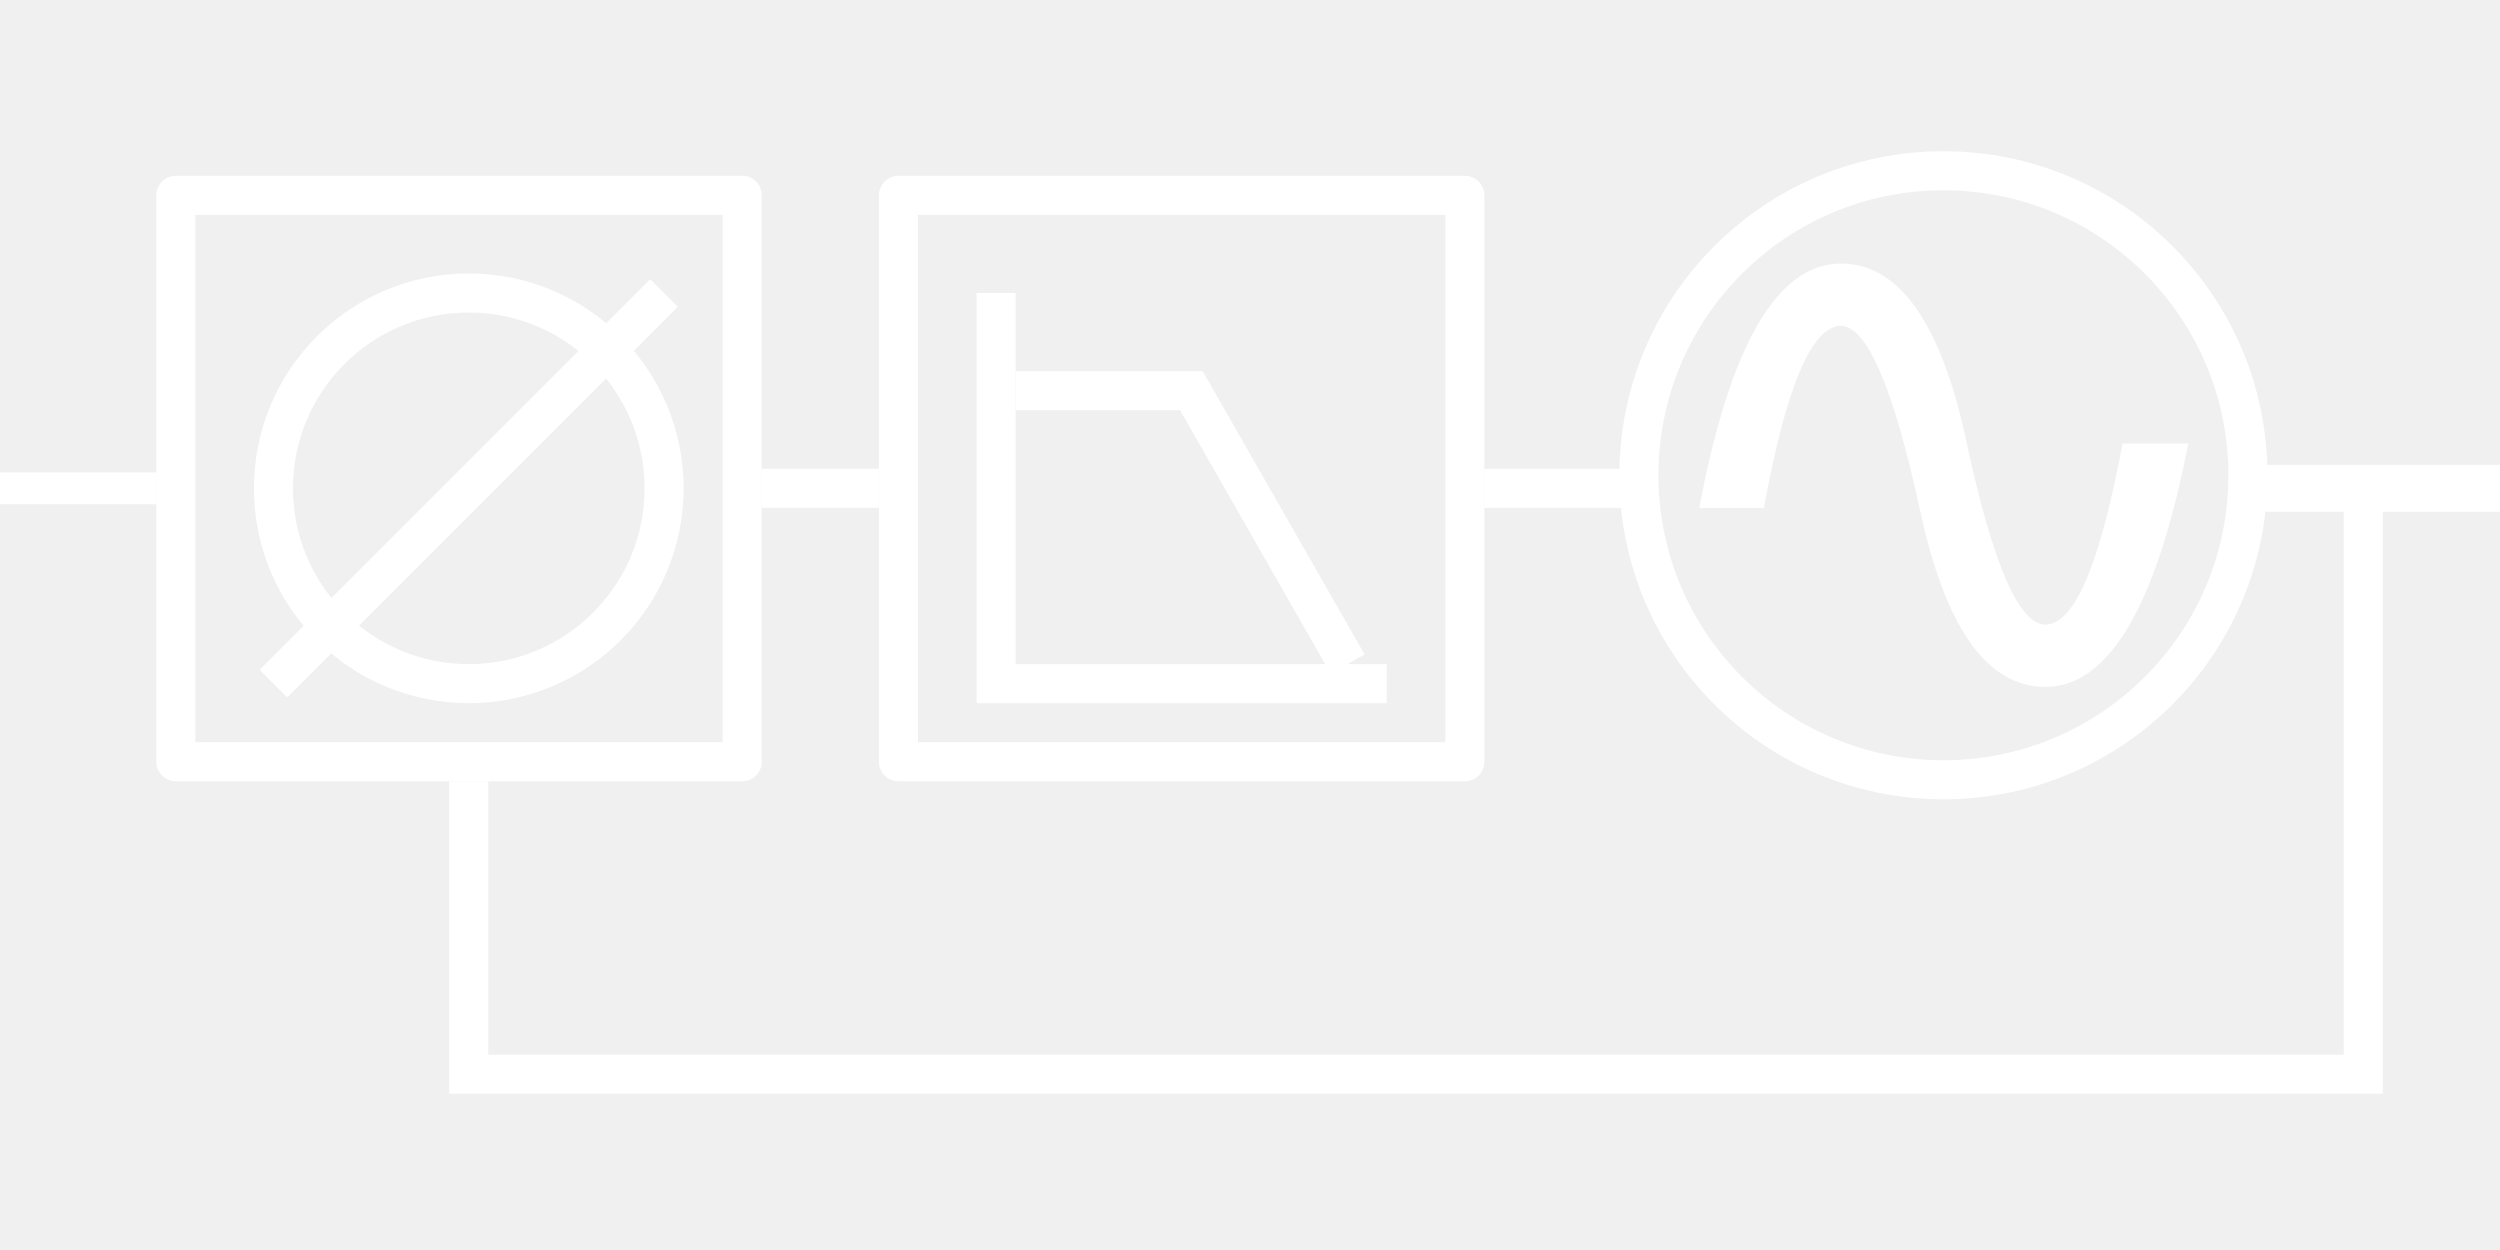
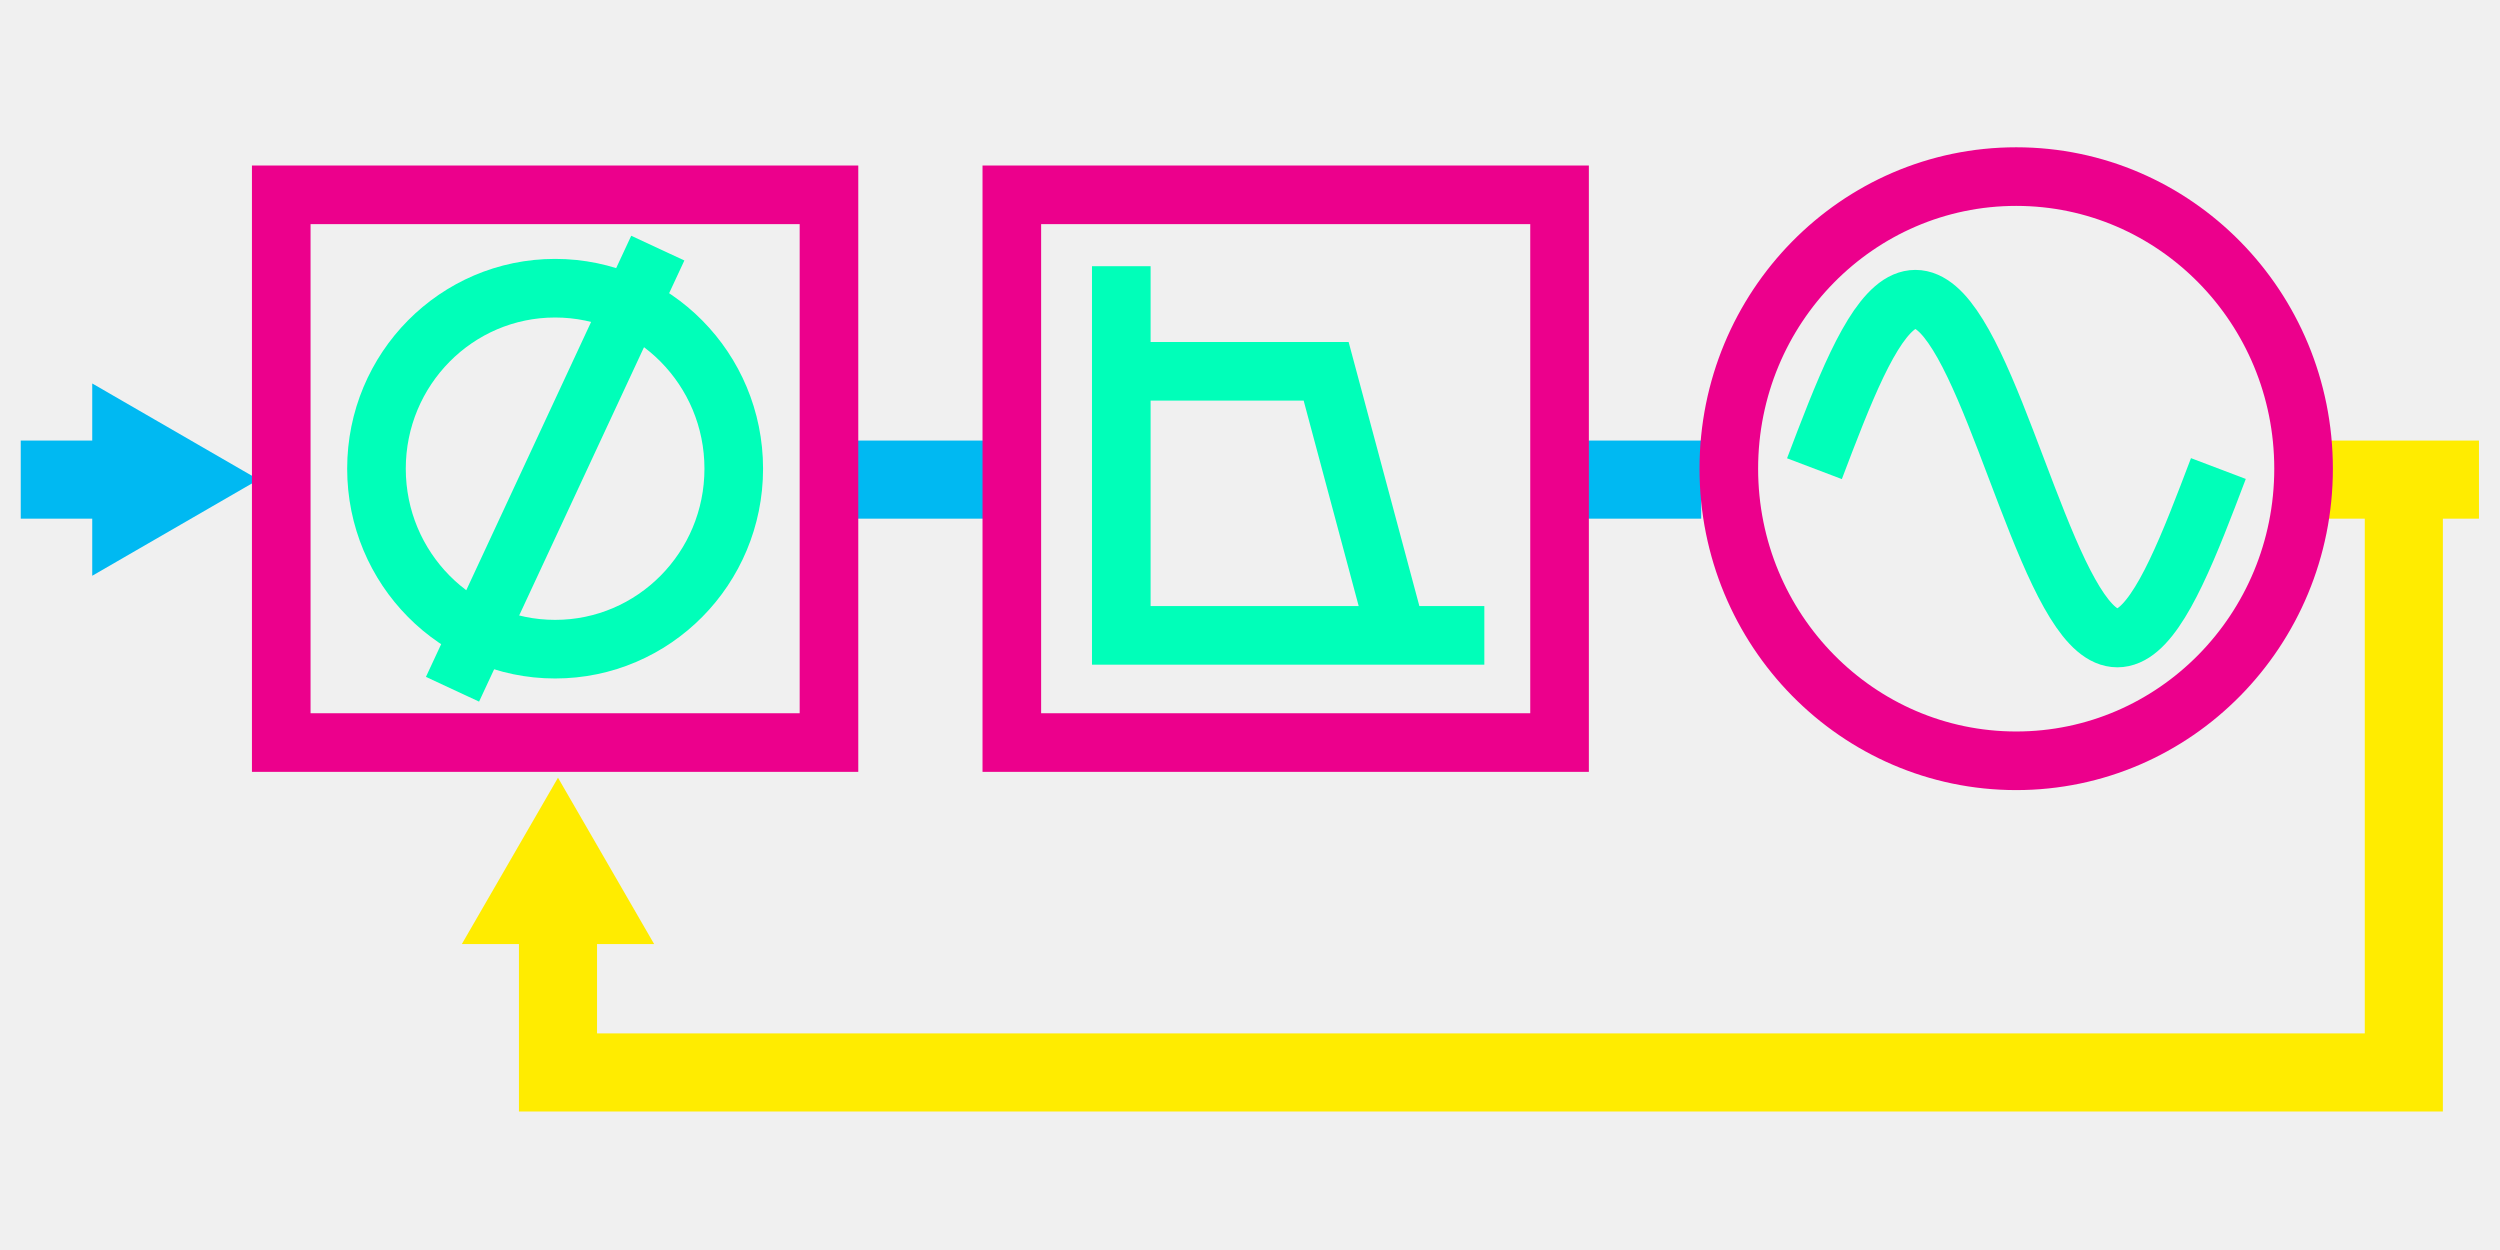
- <svg xmlns="http://www.w3.org/2000/svg" width="128" height="64" viewBox="0 0 33.867 16.933" version="1.1" id="svg8">
-   <defs id="defs2" />
+ <svg xmlns="http://www.w3.org/2000/svg" width="128" height="64" viewBox="0 0 33.867 16.933" version="1.1" id="svg1" xml:space="preserve">
+   <defs id="defs1">
+     <marker style="overflow:visible" id="marker10" refX="0" refY="0" orient="auto-start-reverse" markerWidth="0.4" markerHeight="0.4" viewBox="0 0 1 1" preserveAspectRatio="xMidYMid">
+       <path transform="scale(0.5)" style="fill:context-stroke;fill-rule:evenodd;stroke:context-stroke;stroke-width:1pt" d="M 5.77,0 -2.88,5 V -5 Z" id="path10" />
+     </marker>
+     <marker style="overflow:visible" id="Triangle" refX="0" refY="0" orient="auto-start-reverse" markerWidth="0.4" markerHeight="0.4" viewBox="0 0 1 1" preserveAspectRatio="xMidYMid">
+       <path transform="scale(0.5)" style="fill:context-stroke;fill-rule:evenodd;stroke:context-stroke;stroke-width:1pt" d="M 5.77,0 -2.88,5 V -5 Z" id="path135" />
+     </marker>
+     <linearGradient id="swatch16">
+       <stop style="stop-color:#00b9f2;stop-opacity:1;" offset="0" id="stop17" />
+     </linearGradient>
+   </defs>
  <g id="layer1">
-     <ellipse style="fill:none;stroke:#ffffff;stroke-width:0.529;stroke-linecap:round;stroke-linejoin:round;stroke-miterlimit:4;stroke-dasharray:none" id="path3079" cx="26.327" cy="6.438" rx="4.125" ry="4.125" />
-     <text xml:space="preserve" style="font-style:normal;font-weight:normal;font-size:5.292px;line-height:1.25;font-family:sans-serif;letter-spacing:0px;word-spacing:0px;fill:#000000;fill-opacity:1;stroke:none;stroke-width:0.529;stroke-miterlimit:4;stroke-dasharray:none" x="22.886" y="5.99" id="text3083">
-       <tspan id="tspan3081" x="22.886" y="5.99" style="font-size:5.292px;stroke-width:0.529;stroke-miterlimit:4;stroke-dasharray:none" />
-     </text>
-     <text xml:space="preserve" style="font-style:normal;font-weight:normal;font-size:10.583px;line-height:1.25;font-family:sans-serif;letter-spacing:0px;word-spacing:0px;fill:#000000;fill-opacity:1;stroke:none;stroke-width:0;stroke-miterlimit:4;stroke-dasharray:none" x="21.894" y="9.756" id="text3087">
-       <tspan id="tspan3085" x="21.894" y="9.756" style="fill:#ffffff;stroke:#ffffff;stroke-width:0;stroke-miterlimit:4;stroke-dasharray:none">∿</tspan>
-     </text>
-     <g id="g3110" transform="translate(-0.2645832)">
-       <rect style="fill:none;stroke:#ffffff;stroke-width:0.529;stroke-linecap:round;stroke-linejoin:round;stroke-miterlimit:4;stroke-dasharray:none" id="rect3096" width="7.673" height="7.673" x="2.646" y="2.646" />
-       <circle style="fill:none;stroke:#ffffff;stroke-width:0.529;stroke-linecap:round;stroke-linejoin:round;stroke-miterlimit:4;stroke-dasharray:none" id="path3098" cx="6.615" cy="6.615" r="2.646" />
-       <path style="fill:none;stroke:#ffffff;stroke-width:0.529;stroke-linecap:butt;stroke-linejoin:miter;stroke-miterlimit:4;stroke-dasharray:none;stroke-opacity:1" d="M 9.26,3.969 3.969,9.26" id="path3100" />
-     </g>
-     <rect style="fill:none;stroke:#ffffff;stroke-width:0.529;stroke-linecap:round;stroke-linejoin:round;stroke-miterlimit:4;stroke-dasharray:none" id="rect3096-4" width="7.673" height="7.673" x="12.171" y="2.646" />
-     <path style="fill:none;stroke:#ffffff;stroke-width:0.529;stroke-linecap:butt;stroke-linejoin:miter;stroke-miterlimit:4;stroke-dasharray:none;stroke-opacity:1" d="m 13.494,3.969 v 5.292 h 5.292" id="path3147" />
-     <path style="fill:none;stroke:#ffffff;stroke-width:0.529;stroke-linecap:butt;stroke-linejoin:miter;stroke-opacity:1;stroke-miterlimit:4;stroke-dasharray:none" d="m 13.758,5.292 c 0.265,0 2.381,0 2.381,0 l 2.117,3.704" id="path3149" />
-     <path style="fill:none;stroke:#ffffff;stroke-width:0.529;stroke-linecap:butt;stroke-linejoin:miter;stroke-miterlimit:4;stroke-dasharray:none;stroke-opacity:1" d="m 10.319,6.615 c 0.265,0 1.587,0 1.587,0" id="path3151" />
-     <path style="fill:none;stroke:#ffffff;stroke-width:0.529;stroke-linecap:butt;stroke-linejoin:miter;stroke-miterlimit:4;stroke-dasharray:none;stroke-opacity:1" d="m 20.108,6.615 h 1.852" id="path3153" />
-     <path style="fill:none;stroke:#ffffff;stroke-width:0.636;stroke-linecap:butt;stroke-linejoin:miter;stroke-miterlimit:4;stroke-dasharray:none;stroke-opacity:1" d="m 30.427,6.615 h 3.44" id="path3155" />
-     <path style="fill:none;stroke:#ffffff;stroke-width:0.529;stroke-linecap:butt;stroke-linejoin:miter;stroke-miterlimit:4;stroke-dasharray:none;stroke-opacity:1" d="m 32.015,6.615 v 7.937 l -25.665,0 V 12.7 10.583" id="path3157" />
-     <path style="fill:#ffffff;stroke:#ffffff;stroke-width:0.432;stroke-linecap:butt;stroke-linejoin:miter;stroke-miterlimit:4;stroke-dasharray:none;stroke-opacity:1" d="M 2.117,6.615 H 0" id="path3159" />
+     <path style="fill:none;stroke:#ffec00;stroke-width:1.058;stroke-miterlimit:10;stroke-dasharray:none;stroke-opacity:1;marker-end:url(#marker10)" d="M 32.564,6.718 V 14.528 H 7.559 v -2.49" id="path9" />
+     <path style="fill:none;stroke:#00b9f2;stroke-width:1.058;stroke-miterlimit:10;stroke-dasharray:none;stroke-opacity:1" d="M 11.366,6.497 H 13.337" id="path7" />
+     <path style="fill:none;stroke:#ffec00;stroke-width:1.058;stroke-miterlimit:10;stroke-dasharray:none;stroke-opacity:1" d="m 31.157,6.497 h 2.425" id="path7-3" />
+     <path style="fill:none;stroke:#00b9f2;stroke-width:1.058;stroke-miterlimit:10;stroke-dasharray:none;stroke-opacity:1;marker-end:url(#Triangle)" d="M 0.281,6.497 H 2" id="path7-0" />
+     <path style="fill:none;stroke:#00b9f2;stroke-width:1.058;stroke-miterlimit:10;stroke-dasharray:none;stroke-opacity:1" d="m 21.343,6.497 h 1.703" id="path8" />
+     <rect style="fill:none;stroke:#ec008c;stroke-width:0.794;stroke-miterlimit:10;stroke-dasharray:none;stroke-opacity:1" id="rect1" width="7.42" height="7.42" x="3.81" y="2.639" />
+     <rect style="fill:none;stroke:#ec008c;stroke-width:0.794;stroke-miterlimit:10;stroke-dasharray:none;stroke-opacity:1" id="rect1-3" width="7.42" height="7.42" x="13.707" y="2.639" />
+     <ellipse style="fill:none;stroke:#ec008c;stroke-width:0.794;stroke-miterlimit:10;stroke-dasharray:none;stroke-opacity:1" id="path1" cx="27.313" cy="6.349" rx="3.893" ry="3.957" />
+     <ellipse style="fill:none;stroke:#00ffb9;stroke-width:0.794;stroke-miterlimit:10;stroke-dasharray:none;stroke-opacity:1" id="path2" cx="7.52" cy="6.349" rx="2.42" ry="2.445" />
+     <path style="fill:none;stroke:#00ffb9;stroke-width:0.794;stroke-miterlimit:10;stroke-dasharray:none;stroke-opacity:1" d="M 8.911,3.361 6.13,9.337" id="path3" />
+     <path style="fill:none;stroke:#00ffb9;stroke-width:0.794;stroke-miterlimit:10;stroke-dasharray:none;stroke-opacity:1" d="m 15.19,3.606 v 5.001 h 4.918" id="path4" />
+     <path style="fill:none;stroke:#00ffb9;stroke-width:0.794;stroke-miterlimit:10;stroke-dasharray:none;stroke-opacity:1" d="M 15.143,5.03 H 17.965 l 0.894,3.337" id="path5" />
+     <path style="fill:none;stroke:#00ffb9;stroke-width:0.794;stroke-miterlimit:10;stroke-dasharray:none;stroke-opacity:1" d="m 24.58,6.349 c 0.096,-0.253 0.192,-0.506 0.288,-0.745 0.096,-0.239 0.192,-0.465 0.288,-0.665 0.096,-0.2 0.192,-0.373 0.288,-0.512 0.096,-0.138 0.192,-0.241 0.288,-0.304 0.096,-0.062 0.192,-0.083 0.288,-0.062 0.096,0.021 0.192,0.084 0.288,0.185 0.096,0.102 0.192,0.242 0.288,0.413 0.096,0.171 0.192,0.374 0.288,0.596 0.096,0.222 0.192,0.465 0.288,0.715 0.096,0.25 0.192,0.506 0.288,0.756 0.096,0.25 0.192,0.492 0.288,0.715 0.096,0.223 0.192,0.425 0.288,0.596 0.096,0.171 0.192,0.312 0.288,0.413 0.096,0.102 0.192,0.165 0.288,0.185 0.096,0.021 0.192,-3.219e-4 0.288,-0.062 0.096,-0.062 0.192,-0.165 0.288,-0.304 0.096,-0.138 0.192,-0.312 0.288,-0.512 0.096,-0.2 0.192,-0.425 0.288,-0.665 0.096,-0.239 0.192,-0.492 0.288,-0.745" title="sin(x)" id="path6" />
  </g>
+   <g id="layer2" />
</svg>
